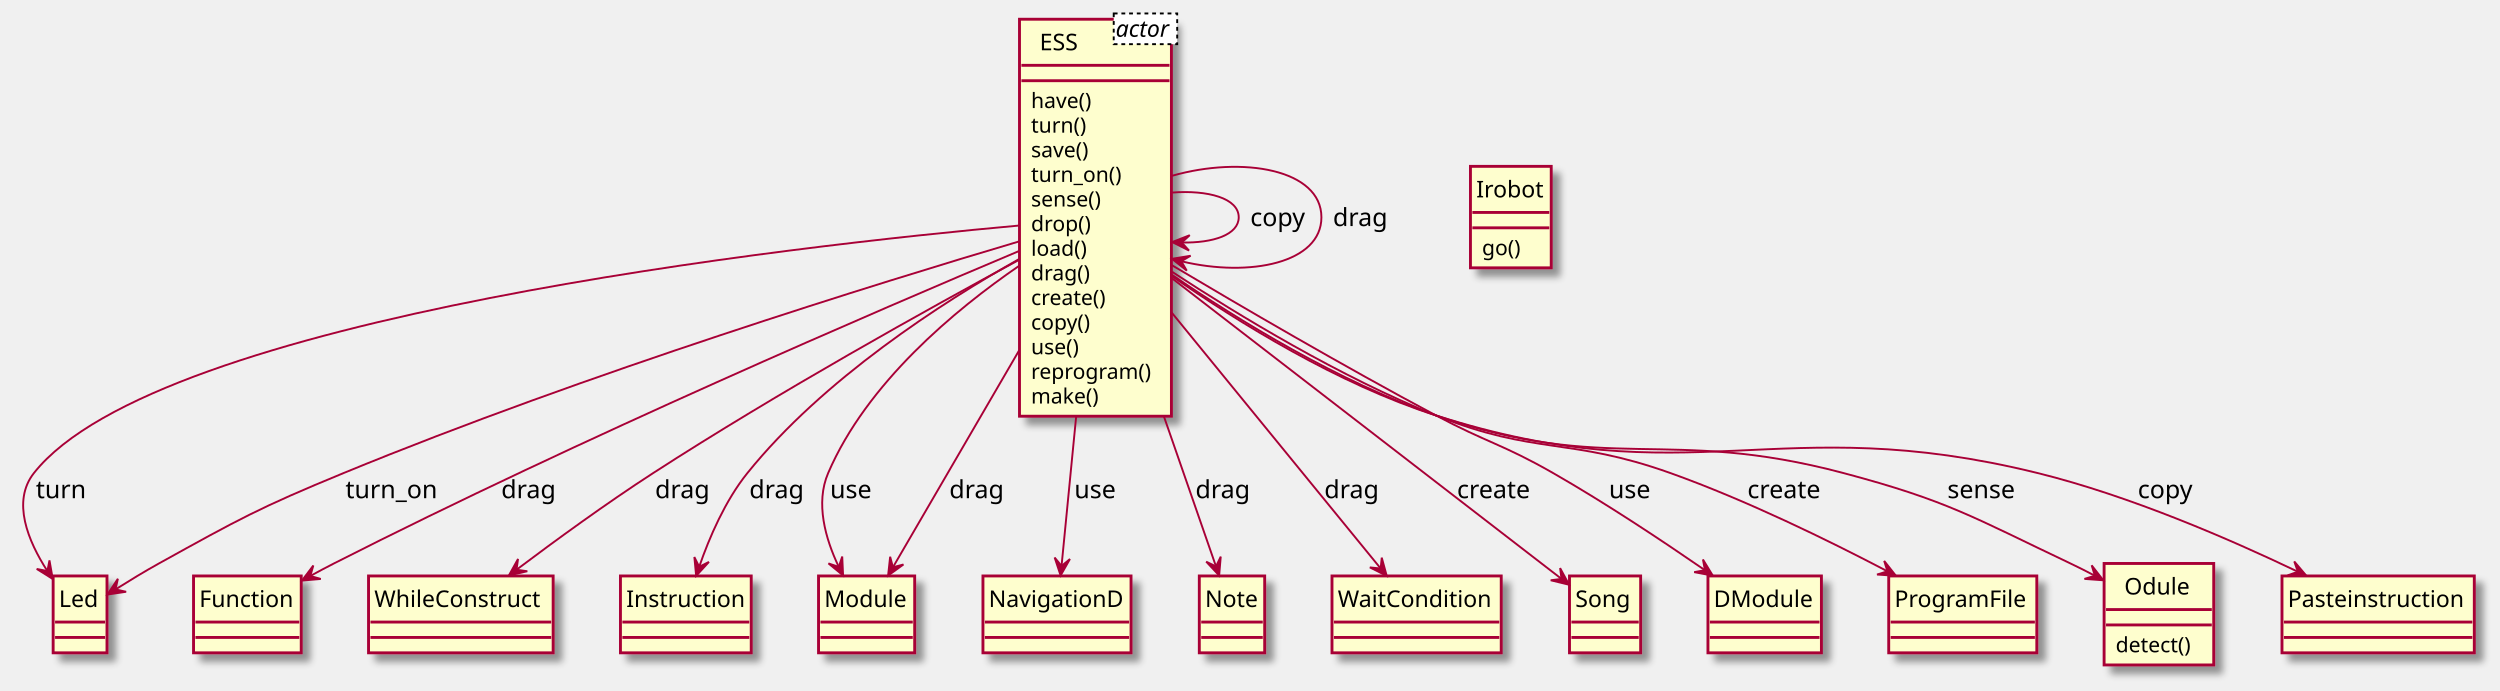
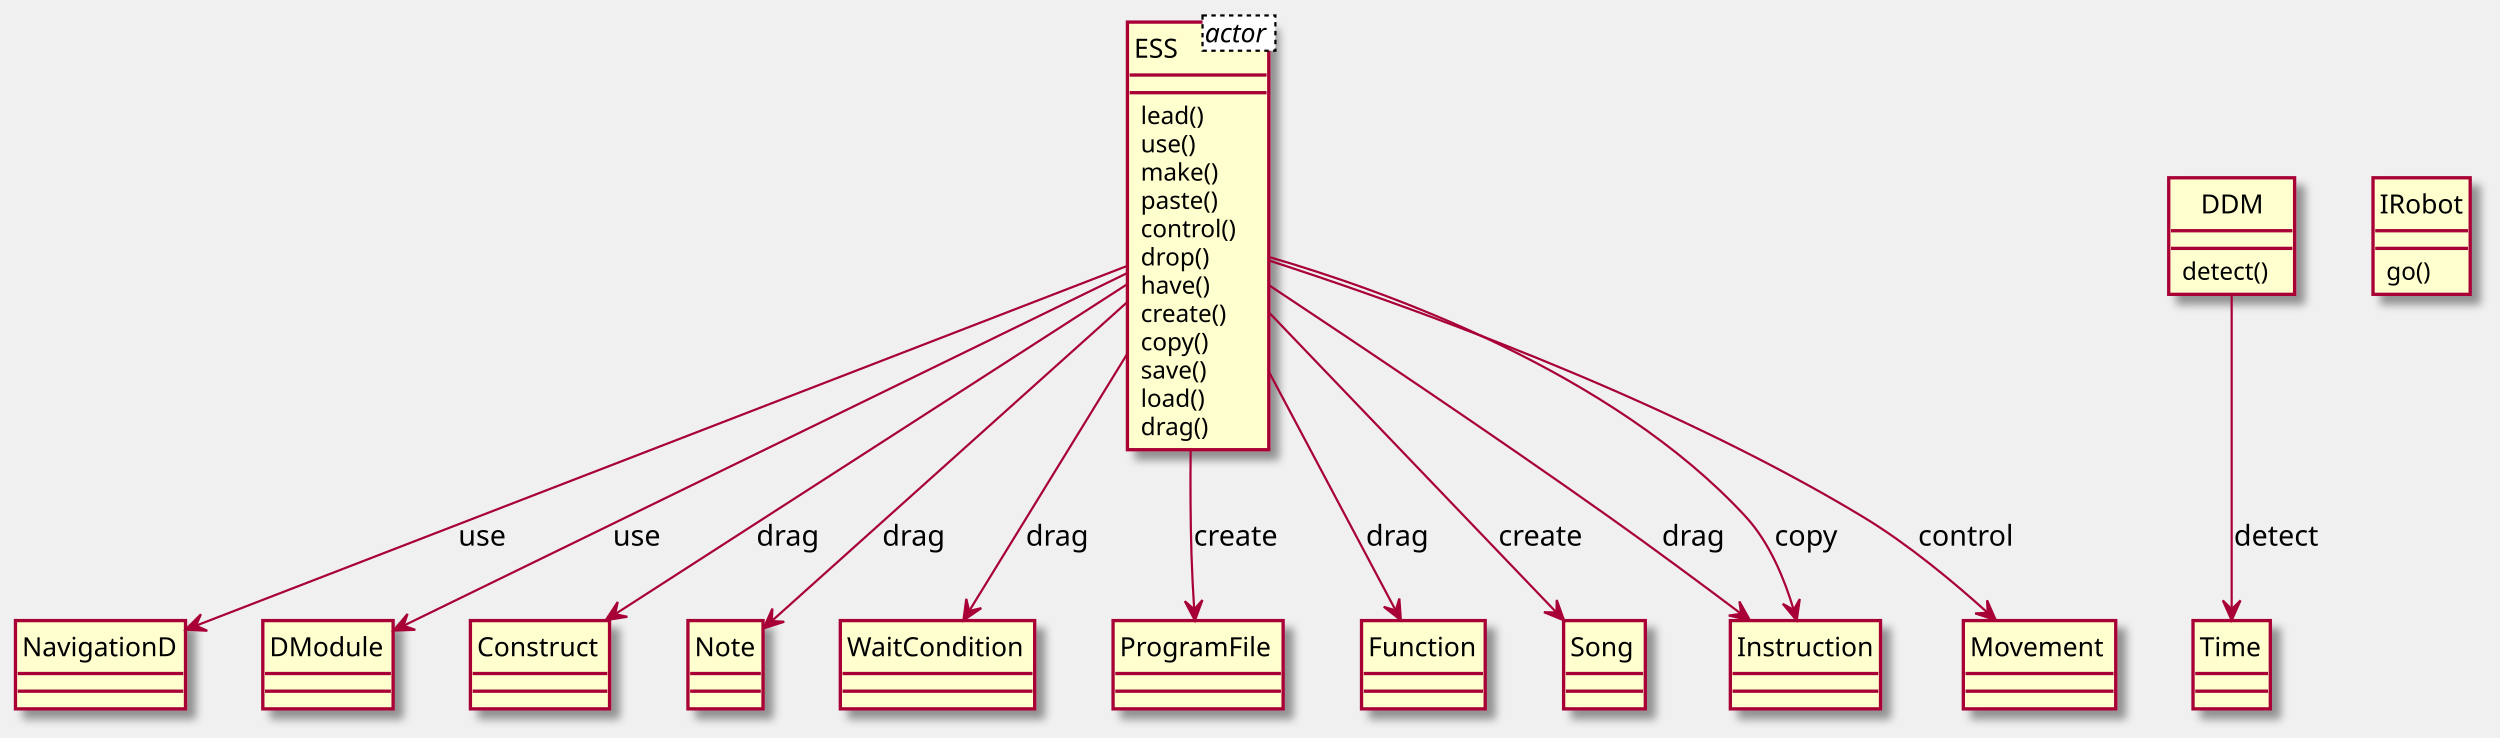
- <svg xmlns="http://www.w3.org/2000/svg" contentScriptType="application/ecmascript" contentStyleType="text/css" height="359px" preserveAspectRatio="none" style="width:1300px;height:359px;background:#FFFFFF;" version="1.1" viewBox="0 0 1300 359" width="1300px" zoomAndPan="magnify">
+ <svg xmlns="http://www.w3.org/2000/svg" contentScriptType="application/ecmascript" contentStyleType="text/css" height="334px" preserveAspectRatio="none" style="width:1132px;height:334px;background:#FFFFFF;" version="1.1" viewBox="0 0 1132 334" width="1132px" zoomAndPan="magnify">
  <defs>
-     <filter height="300%" id="fv21jh1strut6" width="300%" x="-1" y="-1">
+     <filter height="300%" id="fcxx1cqp5tyoc" width="300%" x="-1" y="-1">
      <feGaussianBlur result="blurOut" stdDeviation="2.0" />
      <feColorMatrix in="blurOut" result="blurOut2" type="matrix" values="0 0 0 0 0 0 0 0 0 0 0 0 0 0 0 0 0 0 .4 0" />
      <feOffset dx="4.0" dy="4.0" in="blurOut2" result="blurOut3" />
      <feBlend in="SourceGraphic" in2="blurOut3" mode="normal" />
    </filter>
  </defs>
  <g>
-     <rect codeLine="4" fill="#FEFECE" filter="url(#fv21jh1strut6)" height="206.43" id="ESS" style="stroke:#A80036;stroke-width:1.5;" width="79" x="530.136" y="10" />
-     <text fill="#000000" font-family="sans-serif" font-size="12" lengthAdjust="spacing" textLength="23" x="540.636" y="26.139">ESS</text>
-     <rect fill="#FFFFFF" height="15.969" style="stroke:#000000;stroke-width:1.0;stroke-dasharray:2.0,2.0;" width="33" x="579.136" y="7" />
-     <text fill="#000000" font-family="sans-serif" font-size="12" font-style="italic" lengthAdjust="spacing" textLength="31" x="580.136" y="19.139">actor</text>
-     <line style="stroke:#A80036;stroke-width:1.5;" x1="531.136" x2="608.136" y1="33.969" y2="33.969" />
-     <line style="stroke:#A80036;stroke-width:1.5;" x1="531.136" x2="608.136" y1="41.969" y2="41.969" />
-     <text fill="#000000" font-family="sans-serif" font-size="11" lengthAdjust="spacing" textLength="37" x="536.136" y="56.179">have()</text>
-     <text fill="#000000" font-family="sans-serif" font-size="11" lengthAdjust="spacing" textLength="30" x="536.136" y="68.984">turn()</text>
-     <text fill="#000000" font-family="sans-serif" font-size="11" lengthAdjust="spacing" textLength="36" x="536.136" y="81.789">save()</text>
-     <text fill="#000000" font-family="sans-serif" font-size="11" lengthAdjust="spacing" textLength="50" x="536.136" y="94.593">turn_on()</text>
-     <text fill="#000000" font-family="sans-serif" font-size="11" lengthAdjust="spacing" textLength="43" x="536.136" y="107.398">sense()</text>
-     <text fill="#000000" font-family="sans-serif" font-size="11" lengthAdjust="spacing" textLength="33" x="536.136" y="120.203">drop()</text>
-     <text fill="#000000" font-family="sans-serif" font-size="11" lengthAdjust="spacing" textLength="32" x="536.136" y="133.007">load()</text>
-     <text fill="#000000" font-family="sans-serif" font-size="11" lengthAdjust="spacing" textLength="33" x="536.136" y="145.812">drag()</text>
-     <text fill="#000000" font-family="sans-serif" font-size="11" lengthAdjust="spacing" textLength="45" x="536.136" y="158.617">create()</text>
-     <text fill="#000000" font-family="sans-serif" font-size="11" lengthAdjust="spacing" textLength="35" x="536.136" y="171.421">copy()</text>
-     <text fill="#000000" font-family="sans-serif" font-size="11" lengthAdjust="spacing" textLength="29" x="536.136" y="184.226">use()</text>
-     <text fill="#000000" font-family="sans-serif" font-size="11" lengthAdjust="spacing" textLength="67" x="536.136" y="197.031">reprogram()</text>
-     <text fill="#000000" font-family="sans-serif" font-size="11" lengthAdjust="spacing" textLength="40" x="536.136" y="209.835">make()</text>
-     <rect codeLine="19" fill="#FEFECE" filter="url(#fv21jh1strut6)" height="39.969" id="Led" style="stroke:#A80036;stroke-width:1.5;" width="28" x="27.636" y="299.5" />
-     <text fill="#000000" font-family="sans-serif" font-size="12" lengthAdjust="spacing" textLength="22" x="30.636" y="315.639">Led</text>
-     <line style="stroke:#A80036;stroke-width:1.5;" x1="28.636" x2="54.636" y1="323.469" y2="323.469" />
-     <line style="stroke:#A80036;stroke-width:1.5;" x1="28.636" x2="54.636" y1="331.469" y2="331.469" />
-     <rect codeLine="21" fill="#FEFECE" filter="url(#fv21jh1strut6)" height="39.969" id="Function" style="stroke:#A80036;stroke-width:1.5;" width="56" x="100.636" y="299.5" />
-     <text fill="#000000" font-family="sans-serif" font-size="12" lengthAdjust="spacing" textLength="50" x="103.636" y="315.639">Function</text>
-     <line style="stroke:#A80036;stroke-width:1.5;" x1="101.636" x2="155.636" y1="323.469" y2="323.469" />
-     <line style="stroke:#A80036;stroke-width:1.5;" x1="101.636" x2="155.636" y1="331.469" y2="331.469" />
-     <rect codeLine="23" fill="#FEFECE" filter="url(#fv21jh1strut6)" height="39.969" id="WhileConstruct" style="stroke:#A80036;stroke-width:1.5;" width="96" x="191.636" y="299.5" />
-     <text fill="#000000" font-family="sans-serif" font-size="12" lengthAdjust="spacing" textLength="90" x="194.636" y="315.639">WhileConstruct</text>
-     <line style="stroke:#A80036;stroke-width:1.5;" x1="192.636" x2="286.636" y1="323.469" y2="323.469" />
-     <line style="stroke:#A80036;stroke-width:1.5;" x1="192.636" x2="286.636" y1="331.469" y2="331.469" />
-     <rect codeLine="25" fill="#FEFECE" filter="url(#fv21jh1strut6)" height="39.969" id="Instruction" style="stroke:#A80036;stroke-width:1.5;" width="68" x="322.636" y="299.5" />
-     <text fill="#000000" font-family="sans-serif" font-size="12" lengthAdjust="spacing" textLength="62" x="325.636" y="315.639">Instruction</text>
-     <line style="stroke:#A80036;stroke-width:1.5;" x1="323.636" x2="389.636" y1="323.469" y2="323.469" />
-     <line style="stroke:#A80036;stroke-width:1.5;" x1="323.636" x2="389.636" y1="331.469" y2="331.469" />
-     <rect codeLine="27" fill="#FEFECE" filter="url(#fv21jh1strut6)" height="52.773" id="Irobot" style="stroke:#A80036;stroke-width:1.5;" width="42" x="764.636" y="86.5" />
-     <text fill="#000000" font-family="sans-serif" font-size="12" lengthAdjust="spacing" textLength="36" x="767.636" y="102.639">Irobot</text>
-     <line style="stroke:#A80036;stroke-width:1.5;" x1="765.636" x2="805.636" y1="110.469" y2="110.469" />
-     <line style="stroke:#A80036;stroke-width:1.5;" x1="765.636" x2="805.636" y1="118.469" y2="118.469" />
-     <text fill="#000000" font-family="sans-serif" font-size="11" lengthAdjust="spacing" textLength="22" x="770.636" y="132.679">go()</text>
-     <rect codeLine="30" fill="#FEFECE" filter="url(#fv21jh1strut6)" height="39.969" id="Module" style="stroke:#A80036;stroke-width:1.5;" width="50" x="425.636" y="299.5" />
-     <text fill="#000000" font-family="sans-serif" font-size="12" lengthAdjust="spacing" textLength="44" x="428.636" y="315.639">Module</text>
-     <line style="stroke:#A80036;stroke-width:1.5;" x1="426.636" x2="474.636" y1="323.469" y2="323.469" />
-     <line style="stroke:#A80036;stroke-width:1.5;" x1="426.636" x2="474.636" y1="331.469" y2="331.469" />
-     <rect codeLine="32" fill="#FEFECE" filter="url(#fv21jh1strut6)" height="39.969" id="NavigationD" style="stroke:#A80036;stroke-width:1.5;" width="77" x="511.136" y="299.5" />
-     <text fill="#000000" font-family="sans-serif" font-size="12" lengthAdjust="spacing" textLength="71" x="514.136" y="315.639">NavigationD</text>
-     <line style="stroke:#A80036;stroke-width:1.5;" x1="512.136" x2="587.136" y1="323.469" y2="323.469" />
-     <line style="stroke:#A80036;stroke-width:1.5;" x1="512.136" x2="587.136" y1="331.469" y2="331.469" />
-     <rect codeLine="34" fill="#FEFECE" filter="url(#fv21jh1strut6)" height="39.969" id="Note" style="stroke:#A80036;stroke-width:1.5;" width="34" x="623.636" y="299.5" />
-     <text fill="#000000" font-family="sans-serif" font-size="12" lengthAdjust="spacing" textLength="28" x="626.636" y="315.639">Note</text>
-     <line style="stroke:#A80036;stroke-width:1.5;" x1="624.636" x2="656.636" y1="323.469" y2="323.469" />
-     <line style="stroke:#A80036;stroke-width:1.5;" x1="624.636" x2="656.636" y1="331.469" y2="331.469" />
-     <rect codeLine="36" fill="#FEFECE" filter="url(#fv21jh1strut6)" height="39.969" id="WaitCondition" style="stroke:#A80036;stroke-width:1.5;" width="88" x="692.636" y="299.5" />
-     <text fill="#000000" font-family="sans-serif" font-size="12" lengthAdjust="spacing" textLength="82" x="695.636" y="315.639">WaitCondition</text>
-     <line style="stroke:#A80036;stroke-width:1.5;" x1="693.636" x2="779.636" y1="323.469" y2="323.469" />
-     <line style="stroke:#A80036;stroke-width:1.5;" x1="693.636" x2="779.636" y1="331.469" y2="331.469" />
-     <rect codeLine="38" fill="#FEFECE" filter="url(#fv21jh1strut6)" height="39.969" id="Song" style="stroke:#A80036;stroke-width:1.5;" width="37" x="816.136" y="299.5" />
-     <text fill="#000000" font-family="sans-serif" font-size="12" lengthAdjust="spacing" textLength="31" x="819.136" y="315.639">Song</text>
-     <line style="stroke:#A80036;stroke-width:1.5;" x1="817.136" x2="852.136" y1="323.469" y2="323.469" />
-     <line style="stroke:#A80036;stroke-width:1.5;" x1="817.136" x2="852.136" y1="331.469" y2="331.469" />
-     <rect codeLine="40" fill="#FEFECE" filter="url(#fv21jh1strut6)" height="39.969" id="DModule" style="stroke:#A80036;stroke-width:1.5;" width="59" x="888.136" y="299.5" />
-     <text fill="#000000" font-family="sans-serif" font-size="12" lengthAdjust="spacing" textLength="53" x="891.136" y="315.639">DModule</text>
-     <line style="stroke:#A80036;stroke-width:1.5;" x1="889.136" x2="946.136" y1="323.469" y2="323.469" />
-     <line style="stroke:#A80036;stroke-width:1.5;" x1="889.136" x2="946.136" y1="331.469" y2="331.469" />
-     <rect codeLine="42" fill="#FEFECE" filter="url(#fv21jh1strut6)" height="39.969" id="ProgramFile" style="stroke:#A80036;stroke-width:1.5;" width="77" x="982.136" y="299.5" />
-     <text fill="#000000" font-family="sans-serif" font-size="12" lengthAdjust="spacing" textLength="71" x="985.136" y="315.639">ProgramFile</text>
-     <line style="stroke:#A80036;stroke-width:1.5;" x1="983.136" x2="1058.136" y1="323.469" y2="323.469" />
-     <line style="stroke:#A80036;stroke-width:1.5;" x1="983.136" x2="1058.136" y1="331.469" y2="331.469" />
-     <rect codeLine="44" fill="#FEFECE" filter="url(#fv21jh1strut6)" height="52.773" id="Odule" style="stroke:#A80036;stroke-width:1.5;" width="57" x="1094.134" y="293" />
-     <text fill="#000000" font-family="sans-serif" font-size="12" lengthAdjust="spacing" textLength="36" x="1104.634" y="309.139">Odule</text>
-     <line style="stroke:#A80036;stroke-width:1.5;" x1="1095.134" x2="1150.134" y1="316.969" y2="316.969" />
-     <line style="stroke:#A80036;stroke-width:1.5;" x1="1095.134" x2="1150.134" y1="324.969" y2="324.969" />
-     <text fill="#000000" font-family="sans-serif" font-size="11" lengthAdjust="spacing" textLength="45" x="1100.134" y="339.179">detect()</text>
-     <rect codeLine="47" fill="#FEFECE" filter="url(#fv21jh1strut6)" height="39.969" id="Pasteinstruction" style="stroke:#A80036;stroke-width:1.5;" width="100" x="1186.634" y="299.5" />
-     <text fill="#000000" font-family="sans-serif" font-size="12" lengthAdjust="spacing" textLength="94" x="1189.634" y="315.639">Pasteinstruction</text>
-     <line style="stroke:#A80036;stroke-width:1.5;" x1="1187.634" x2="1285.634" y1="323.469" y2="323.469" />
-     <line style="stroke:#A80036;stroke-width:1.5;" x1="1187.634" x2="1285.634" y1="331.469" y2="331.469" />
-     <path codeLine="49" d="M605.136,216.25 C615.3,245.523 625.463,274.795 632.294,294.471 " fill="none" id="ESS-to-Note" style="stroke:#A80036;stroke-width:1.0;" />
-     <polygon fill="#A80036" points="633.957,299.261,634.783,289.447,632.317,294.538,627.226,292.071,633.957,299.261" style="stroke:#A80036;stroke-width:1.0;" />
-     <text fill="#000000" font-family="sans-serif" font-size="13" lengthAdjust="spacing" textLength="29" x="621.636" y="259.067">drag</text>
-     <path codeLine="50" d="M609.479,143.655 C643.901,167.576 695.959,199.813 746.636,216 C879.759,258.521 923.965,212.489 1059.634,246 C1107.614,257.85 1159.624,280.423 1194.764,297.248 " fill="none" id="ESS-to-Pasteinstruction" style="stroke:#A80036;stroke-width:1.0;" />
-     <polygon fill="#A80036" points="1199.394,299.477,1193.023,291.966,1194.89,297.306,1189.55,299.173,1199.394,299.477" style="stroke:#A80036;stroke-width:1.0;" />
-     <text fill="#000000" font-family="sans-serif" font-size="13" lengthAdjust="spacing" textLength="31" x="1111.634" y="259.067">copy</text>
-     <path codeLine="51" d="M609.493,100.135 C627.982,98.731 644.136,103.02 644.136,113 C644.136,122.045 630.869,126.415 614.62,126.11 " fill="none" id="ESS-to-ESS" style="stroke:#A80036;stroke-width:1.0;" />
-     <polygon fill="#A80036" points="609.493,125.865,618.292,130.29,614.487,126.104,618.673,122.299,609.493,125.865" style="stroke:#A80036;stroke-width:1.0;" />
-     <text fill="#000000" font-family="sans-serif" font-size="13" lengthAdjust="spacing" textLength="31" x="650.136" y="117.567">copy</text>
-     <path codeLine="62" d="M609.412,91.422 C646.196,80.924 687.136,88.117 687.136,113 C687.136,136.716 649.945,144.362 614.608,135.938 " fill="none" id="ESS-to-ESS-1" style="stroke:#A80036;stroke-width:1.0;" />
-     <polygon fill="#A80036" points="609.412,134.578,617.104,140.728,614.249,135.845,619.132,132.989,609.412,134.578" style="stroke:#A80036;stroke-width:1.0;" />
-     <text fill="#000000" font-family="sans-serif" font-size="13" lengthAdjust="spacing" textLength="29" x="693.136" y="117.567">drag</text>
-     <path codeLine="52" d="M529.996,138.189 C496.453,161.202 450.727,199.214 430.636,246 C423.925,261.63 429.223,280.127 436.046,294.525 " fill="none" id="ESS-to-Module" style="stroke:#A80036;stroke-width:1.0;" />
-     <polygon fill="#A80036" points="438.403,299.241,437.956,289.402,436.167,294.769,430.8,292.98,438.403,299.241" style="stroke:#A80036;stroke-width:1.0;" />
-     <text fill="#000000" font-family="sans-serif" font-size="13" lengthAdjust="spacing" textLength="23" x="431.636" y="259.067">use</text>
-     <path codeLine="54" d="M530.011,182.096 C507.386,220.977 480.428,267.303 464.467,294.733 " fill="none" id="ESS-to-Module-1" style="stroke:#A80036;stroke-width:1.0;" />
-     <polygon fill="#A80036" points="461.81,299.298,469.794,293.532,464.325,294.977,462.879,289.508,461.81,299.298" style="stroke:#A80036;stroke-width:1.0;" />
-     <text fill="#000000" font-family="sans-serif" font-size="13" lengthAdjust="spacing" textLength="29" x="493.636" y="259.067">drag</text>
-     <path codeLine="53" d="M529.81,135.178 C483.338,160.271 404.58,203.991 339.636,246 C315.197,261.809 288.561,281.235 268.929,295.999 " fill="none" id="ESS-to-WhileConstruct" style="stroke:#A80036;stroke-width:1.0;" />
-     <polygon fill="#A80036" points="264.598,299.265,274.192,297.04,268.59,296.255,269.376,290.652,264.598,299.265" style="stroke:#A80036;stroke-width:1.0;" />
-     <text fill="#000000" font-family="sans-serif" font-size="13" lengthAdjust="spacing" textLength="29" x="340.636" y="259.067">drag</text>
-     <path codeLine="55" d="M530.023,117.274 C414.48,127.724 81.954,164.488 17.636,246 C6,260.747 14.595,281.377 24.591,296.861 " fill="none" id="ESS-to-Led" style="stroke:#A80036;stroke-width:1.0;" />
-     <polygon fill="#A80036" points="27.432,301.083,25.726,291.383,24.641,296.935,19.089,295.849,27.432,301.083" style="stroke:#A80036;stroke-width:1.0;" />
-     <text fill="#000000" font-family="sans-serif" font-size="13" lengthAdjust="spacing" textLength="26" x="18.636" y="259.067">turn</text>
-     <path codeLine="65" d="M529.89,125.55 C458.518,146.701 304.354,194.26 178.636,246 C134.706,264.08 124.193,269.981 82.636,293 C75.248,297.092 67.325,301.913 60.432,306.255 " fill="none" id="ESS-to-Led-1" style="stroke:#A80036;stroke-width:1.0;" />
-     <polygon fill="#A80036" points="55.844,309.17,65.586,307.72,60.065,306.488,61.296,300.967,55.844,309.17" style="stroke:#A80036;stroke-width:1.0;" />
-     <text fill="#000000" font-family="sans-serif" font-size="13" lengthAdjust="spacing" textLength="49" x="179.636" y="259.067">turn_on</text>
-     <path codeLine="56" d="M609.286,137.848 C644.884,159.019 698.756,190.466 746.636,216 C773.295,230.217 781.416,230.991 807.636,246 C834.992,261.659 864.773,281.469 886.44,296.423 " fill="none" id="ESS-to-DModule" style="stroke:#A80036;stroke-width:1.0;" />
-     <polygon fill="#A80036" points="890.662,299.346,885.54,290.934,886.551,296.5,880.986,297.51,890.662,299.346" style="stroke:#A80036;stroke-width:1.0;" />
-     <text fill="#000000" font-family="sans-serif" font-size="13" lengthAdjust="spacing" textLength="23" x="836.636" y="259.067">use</text>
-     <path codeLine="57" d="M609.459,141.328 C644.29,164.138 696.941,196.039 746.636,216 C798.45,236.813 816.053,227.216 868.636,246 C908.1,260.097 951.022,281.136 981.158,296.924 " fill="none" id="ESS-to-ProgramFile" style="stroke:#A80036;stroke-width:1.0;" />
-     <polygon fill="#A80036" points="985.883,299.411,979.781,291.679,981.458,297.082,976.055,298.759,985.883,299.411" style="stroke:#A80036;stroke-width:1.0;" />
-     <text fill="#000000" font-family="sans-serif" font-size="13" lengthAdjust="spacing" textLength="41" x="908.636" y="259.067">create</text>
-     <path codeLine="58" d="M529.962,134.686 C489.764,157.355 428.042,197.088 388.636,246 C377.082,260.342 368.861,279.51 363.647,294.534 " fill="none" id="ESS-to-Instruction" style="stroke:#A80036;stroke-width:1.0;" />
-     <polygon fill="#A80036" points="361.994,299.457,368.651,292.199,363.586,294.717,361.067,289.652,361.994,299.457" style="stroke:#A80036;stroke-width:1.0;" />
-     <text fill="#000000" font-family="sans-serif" font-size="13" lengthAdjust="spacing" textLength="29" x="389.636" y="259.067">drag</text>
-     <path codeLine="59" d="M609.213,162.464 C643.46,204.4 691.487,263.212 717.712,295.326 " fill="none" id="ESS-to-WaitCondition" style="stroke:#A80036;stroke-width:1.0;" />
-     <polygon fill="#A80036" points="721.109,299.486,718.514,289.985,717.946,295.613,712.318,295.045,721.109,299.486" style="stroke:#A80036;stroke-width:1.0;" />
-     <text fill="#000000" font-family="sans-serif" font-size="13" lengthAdjust="spacing" textLength="29" x="688.636" y="259.067">drag</text>
-     <path codeLine="60" d="M609.328,142.835 C643.866,166.421 696.169,198.619 746.636,216 C836.611,246.988 866.669,221.553 958.636,246 C1013.194,260.502 1025.624,268.822 1076.634,293 C1080.754,294.953 1085.024,297.114 1089.214,299.329 " fill="none" id="ESS-to-Odule" style="stroke:#A80036;stroke-width:1.0;" />
-     <polygon fill="#A80036" points="1093.724,301.744,1087.673,293.973,1089.314,299.387,1083.901,301.028,1093.724,301.744" style="stroke:#A80036;stroke-width:1.0;" />
-     <text fill="#000000" font-family="sans-serif" font-size="13" lengthAdjust="spacing" textLength="38" x="1012.636" y="259.067">sense</text>
-     <path codeLine="61" d="M559.636,216.25 C556.786,245.399 553.935,274.547 552.011,294.221 " fill="none" id="ESS-to-NavigationD" style="stroke:#A80036;stroke-width:1.0;" />
-     <polygon fill="#A80036" points="551.518,299.261,556.375,290.693,552.004,294.285,548.413,289.914,551.518,299.261" style="stroke:#A80036;stroke-width:1.0;" />
-     <text fill="#000000" font-family="sans-serif" font-size="13" lengthAdjust="spacing" textLength="23" x="558.636" y="259.067">use</text>
-     <path codeLine="63" d="M530.013,130.492 C458.08,160.745 301.608,227.988 173.636,293 C169.638,295.031 165.488,297.24 161.397,299.48 " fill="none" id="ESS-to-Function" style="stroke:#A80036;stroke-width:1.0;" />
-     <polygon fill="#A80036" points="156.99,301.916,166.801,301.061,161.365,299.497,162.93,294.06,156.99,301.916" style="stroke:#A80036;stroke-width:1.0;" />
-     <text fill="#000000" font-family="sans-serif" font-size="13" lengthAdjust="spacing" textLength="29" x="260.636" y="259.067">drag</text>
-     <path codeLine="64" d="M609.31,144.616 C665.539,188.008 766.591,265.99 811.749,300.838 " fill="none" id="ESS-to-Song" style="stroke:#A80036;stroke-width:1.0;" />
-     <polygon fill="#A80036" points="815.941,304.073,811.259,295.408,811.982,301.019,806.372,301.742,815.941,304.073" style="stroke:#A80036;stroke-width:1.0;" />
-     <text fill="#000000" font-family="sans-serif" font-size="13" lengthAdjust="spacing" textLength="41" x="757.636" y="259.067">create</text>
+     <rect codeLine="4" fill="#FEFECE" filter="url(#fcxx1cqp5tyoc)" height="193.625" id="ESS" style="stroke:#A80036;stroke-width:1.5;" width="64" x="510.5" y="10" />
+     <text fill="#000000" font-family="sans-serif" font-size="12" lengthAdjust="spacing" textLength="23" x="513.5" y="26.139">ESS</text>
+     <rect fill="#FFFFFF" height="15.969" style="stroke:#000000;stroke-width:1.0;stroke-dasharray:2.0,2.0;" width="33" x="544.5" y="7" />
+     <text fill="#000000" font-family="sans-serif" font-size="12" font-style="italic" lengthAdjust="spacing" textLength="31" x="545.5" y="19.139">actor</text>
+     <line style="stroke:#A80036;stroke-width:1.5;" x1="511.5" x2="573.5" y1="33.969" y2="33.969" />
+     <line style="stroke:#A80036;stroke-width:1.5;" x1="511.5" x2="573.5" y1="41.969" y2="41.969" />
+     <text fill="#000000" font-family="sans-serif" font-size="11" lengthAdjust="spacing" textLength="33" x="516.5" y="56.179">lead()</text>
+     <text fill="#000000" font-family="sans-serif" font-size="11" lengthAdjust="spacing" textLength="29" x="516.5" y="68.984">use()</text>
+     <text fill="#000000" font-family="sans-serif" font-size="11" lengthAdjust="spacing" textLength="40" x="516.5" y="81.789">make()</text>
+     <text fill="#000000" font-family="sans-serif" font-size="11" lengthAdjust="spacing" textLength="40" x="516.5" y="94.593">paste()</text>
+     <text fill="#000000" font-family="sans-serif" font-size="11" lengthAdjust="spacing" textLength="46" x="516.5" y="107.398">control()</text>
+     <text fill="#000000" font-family="sans-serif" font-size="11" lengthAdjust="spacing" textLength="33" x="516.5" y="120.203">drop()</text>
+     <text fill="#000000" font-family="sans-serif" font-size="11" lengthAdjust="spacing" textLength="37" x="516.5" y="133.007">have()</text>
+     <text fill="#000000" font-family="sans-serif" font-size="11" lengthAdjust="spacing" textLength="45" x="516.5" y="145.812">create()</text>
+     <text fill="#000000" font-family="sans-serif" font-size="11" lengthAdjust="spacing" textLength="35" x="516.5" y="158.617">copy()</text>
+     <text fill="#000000" font-family="sans-serif" font-size="11" lengthAdjust="spacing" textLength="36" x="516.5" y="171.421">save()</text>
+     <text fill="#000000" font-family="sans-serif" font-size="11" lengthAdjust="spacing" textLength="32" x="516.5" y="184.226">load()</text>
+     <text fill="#000000" font-family="sans-serif" font-size="11" lengthAdjust="spacing" textLength="33" x="516.5" y="197.031">drag()</text>
+     <rect codeLine="18" fill="#FEFECE" filter="url(#fcxx1cqp5tyoc)" height="39.969" id="NavigationD" style="stroke:#A80036;stroke-width:1.5;" width="77" x="7" y="281" />
+     <text fill="#000000" font-family="sans-serif" font-size="12" lengthAdjust="spacing" textLength="71" x="10" y="297.139">NavigationD</text>
+     <line style="stroke:#A80036;stroke-width:1.5;" x1="8" x2="83" y1="304.969" y2="304.969" />
+     <line style="stroke:#A80036;stroke-width:1.5;" x1="8" x2="83" y1="312.969" y2="312.969" />
+     <rect codeLine="20" fill="#FEFECE" filter="url(#fcxx1cqp5tyoc)" height="52.773" id="DDM" style="stroke:#A80036;stroke-width:1.5;" width="57" x="982" y="80.5" />
+     <text fill="#000000" font-family="sans-serif" font-size="12" lengthAdjust="spacing" textLength="28" x="996.5" y="96.639">DDM</text>
+     <line style="stroke:#A80036;stroke-width:1.5;" x1="983" x2="1038" y1="104.469" y2="104.469" />
+     <line style="stroke:#A80036;stroke-width:1.5;" x1="983" x2="1038" y1="112.469" y2="112.469" />
+     <text fill="#000000" font-family="sans-serif" font-size="11" lengthAdjust="spacing" textLength="45" x="988" y="126.679">detect()</text>
+     <rect codeLine="23" fill="#FEFECE" filter="url(#fcxx1cqp5tyoc)" height="39.969" id="Time" style="stroke:#A80036;stroke-width:1.5;" width="35" x="993" y="281" />
+     <text fill="#000000" font-family="sans-serif" font-size="12" lengthAdjust="spacing" textLength="29" x="996" y="297.139">Time</text>
+     <line style="stroke:#A80036;stroke-width:1.5;" x1="994" x2="1027" y1="304.969" y2="304.969" />
+     <line style="stroke:#A80036;stroke-width:1.5;" x1="994" x2="1027" y1="312.969" y2="312.969" />
+     <rect codeLine="25" fill="#FEFECE" filter="url(#fcxx1cqp5tyoc)" height="39.969" id="DModule" style="stroke:#A80036;stroke-width:1.5;" width="59" x="119" y="281" />
+     <text fill="#000000" font-family="sans-serif" font-size="12" lengthAdjust="spacing" textLength="53" x="122" y="297.139">DModule</text>
+     <line style="stroke:#A80036;stroke-width:1.5;" x1="120" x2="177" y1="304.969" y2="304.969" />
+     <line style="stroke:#A80036;stroke-width:1.5;" x1="120" x2="177" y1="312.969" y2="312.969" />
+     <rect codeLine="27" fill="#FEFECE" filter="url(#fcxx1cqp5tyoc)" height="39.969" id="Construct" style="stroke:#A80036;stroke-width:1.5;" width="63" x="213" y="281" />
+     <text fill="#000000" font-family="sans-serif" font-size="12" lengthAdjust="spacing" textLength="57" x="216" y="297.139">Construct</text>
+     <line style="stroke:#A80036;stroke-width:1.5;" x1="214" x2="275" y1="304.969" y2="304.969" />
+     <line style="stroke:#A80036;stroke-width:1.5;" x1="214" x2="275" y1="312.969" y2="312.969" />
+     <rect codeLine="29" fill="#FEFECE" filter="url(#fcxx1cqp5tyoc)" height="39.969" id="Note" style="stroke:#A80036;stroke-width:1.5;" width="34" x="311.5" y="281" />
+     <text fill="#000000" font-family="sans-serif" font-size="12" lengthAdjust="spacing" textLength="28" x="314.5" y="297.139">Note</text>
+     <line style="stroke:#A80036;stroke-width:1.5;" x1="312.5" x2="344.5" y1="304.969" y2="304.969" />
+     <line style="stroke:#A80036;stroke-width:1.5;" x1="312.5" x2="344.5" y1="312.969" y2="312.969" />
+     <rect codeLine="31" fill="#FEFECE" filter="url(#fcxx1cqp5tyoc)" height="52.773" id="IRobot" style="stroke:#A80036;stroke-width:1.5;" width="44" x="1074.5" y="80.5" />
+     <text fill="#000000" font-family="sans-serif" font-size="12" lengthAdjust="spacing" textLength="38" x="1077.5" y="96.639">IRobot</text>
+     <line style="stroke:#A80036;stroke-width:1.5;" x1="1075.5" x2="1117.5" y1="104.469" y2="104.469" />
+     <line style="stroke:#A80036;stroke-width:1.5;" x1="1075.5" x2="1117.5" y1="112.469" y2="112.469" />
+     <text fill="#000000" font-family="sans-serif" font-size="11" lengthAdjust="spacing" textLength="22" x="1080.5" y="126.679">go()</text>
+     <rect codeLine="34" fill="#FEFECE" filter="url(#fcxx1cqp5tyoc)" height="39.969" id="WaitCondition" style="stroke:#A80036;stroke-width:1.5;" width="88" x="380.5" y="281" />
+     <text fill="#000000" font-family="sans-serif" font-size="12" lengthAdjust="spacing" textLength="82" x="383.5" y="297.139">WaitCondition</text>
+     <line style="stroke:#A80036;stroke-width:1.5;" x1="381.5" x2="467.5" y1="304.969" y2="304.969" />
+     <line style="stroke:#A80036;stroke-width:1.5;" x1="381.5" x2="467.5" y1="312.969" y2="312.969" />
+     <rect codeLine="36" fill="#FEFECE" filter="url(#fcxx1cqp5tyoc)" height="39.969" id="ProgramFile" style="stroke:#A80036;stroke-width:1.5;" width="77" x="504" y="281" />
+     <text fill="#000000" font-family="sans-serif" font-size="12" lengthAdjust="spacing" textLength="71" x="507" y="297.139">ProgramFile</text>
+     <line style="stroke:#A80036;stroke-width:1.5;" x1="505" x2="580" y1="304.969" y2="304.969" />
+     <line style="stroke:#A80036;stroke-width:1.5;" x1="505" x2="580" y1="312.969" y2="312.969" />
+     <rect codeLine="38" fill="#FEFECE" filter="url(#fcxx1cqp5tyoc)" height="39.969" id="Function" style="stroke:#A80036;stroke-width:1.5;" width="56" x="616.5" y="281" />
+     <text fill="#000000" font-family="sans-serif" font-size="12" lengthAdjust="spacing" textLength="50" x="619.5" y="297.139">Function</text>
+     <line style="stroke:#A80036;stroke-width:1.5;" x1="617.5" x2="671.5" y1="304.969" y2="304.969" />
+     <line style="stroke:#A80036;stroke-width:1.5;" x1="617.5" x2="671.5" y1="312.969" y2="312.969" />
+     <rect codeLine="40" fill="#FEFECE" filter="url(#fcxx1cqp5tyoc)" height="39.969" id="Song" style="stroke:#A80036;stroke-width:1.5;" width="37" x="708" y="281" />
+     <text fill="#000000" font-family="sans-serif" font-size="12" lengthAdjust="spacing" textLength="31" x="711" y="297.139">Song</text>
+     <line style="stroke:#A80036;stroke-width:1.5;" x1="709" x2="744" y1="304.969" y2="304.969" />
+     <line style="stroke:#A80036;stroke-width:1.5;" x1="709" x2="744" y1="312.969" y2="312.969" />
+     <rect codeLine="42" fill="#FEFECE" filter="url(#fcxx1cqp5tyoc)" height="39.969" id="Instruction" style="stroke:#A80036;stroke-width:1.5;" width="68" x="783.5" y="281" />
+     <text fill="#000000" font-family="sans-serif" font-size="12" lengthAdjust="spacing" textLength="62" x="786.5" y="297.139">Instruction</text>
+     <line style="stroke:#A80036;stroke-width:1.5;" x1="784.5" x2="850.5" y1="304.969" y2="304.969" />
+     <line style="stroke:#A80036;stroke-width:1.5;" x1="784.5" x2="850.5" y1="312.969" y2="312.969" />
+     <rect codeLine="44" fill="#FEFECE" filter="url(#fcxx1cqp5tyoc)" height="39.969" id="Movement" style="stroke:#A80036;stroke-width:1.5;" width="69" x="889" y="281" />
+     <text fill="#000000" font-family="sans-serif" font-size="12" lengthAdjust="spacing" textLength="63" x="892" y="297.139">Movement</text>
+     <line style="stroke:#A80036;stroke-width:1.5;" x1="890" x2="957" y1="304.969" y2="304.969" />
+     <line style="stroke:#A80036;stroke-width:1.5;" x1="890" x2="957" y1="312.969" y2="312.969" />
+     <path codeLine="46" d="M539.124,204.158 C538.965,219.815 539.037,235.86 539.5,251 C539.746,259.029 540.217,267.788 540.715,275.651 " fill="none" id="ESS-to-ProgramFile" style="stroke:#A80036;stroke-width:1.0;" />
+     <polygon fill="#A80036" points="541.061,280.931,544.463,271.688,540.734,275.942,536.481,272.212,541.061,280.931" style="stroke:#A80036;stroke-width:1.0;" />
+     <text fill="#000000" font-family="sans-serif" font-size="13" lengthAdjust="spacing" textLength="41" x="540.5" y="247.067">create</text>
+     <path codeLine="47" d="M510.462,136.744 C466.137,176.513 387.322,247.225 349.668,281.008 " fill="none" id="ESS-to-Note" style="stroke:#A80036;stroke-width:1.0;" />
+     <polygon fill="#A80036" points="345.72,284.55,355.091,281.518,349.442,281.212,349.748,275.563,345.72,284.55" style="stroke:#A80036;stroke-width:1.0;" />
+     <text fill="#000000" font-family="sans-serif" font-size="13" lengthAdjust="spacing" textLength="29" x="399.5" y="247.067">drag</text>
+     <path codeLine="48" d="M574.71,129.216 C612.024,153.933 675.206,196.214 728.5,234 C748.608,248.257 770.885,264.778 788.121,277.724 " fill="none" id="ESS-to-Instruction" style="stroke:#A80036;stroke-width:1.0;" />
+     <polygon fill="#A80036" points="792.391,280.934,787.601,272.329,788.394,277.93,782.794,278.723,792.391,280.934" style="stroke:#A80036;stroke-width:1.0;" />
+     <text fill="#000000" font-family="sans-serif" font-size="13" lengthAdjust="spacing" textLength="29" x="752.5" y="247.067">drag</text>
+     <path codeLine="56" d="M574.754,116.415 C626.851,131.556 729.796,168.118 790.5,234 C801.334,245.758 808.108,262.448 812.161,276.103 " fill="none" id="ESS-to-Instruction-1" style="stroke:#A80036;stroke-width:1.0;" />
+     <polygon fill="#A80036" points="813.534,280.981,814.946,271.234,812.179,276.168,807.245,273.401,813.534,280.981" style="stroke:#A80036;stroke-width:1.0;" />
+     <text fill="#000000" font-family="sans-serif" font-size="13" lengthAdjust="spacing" textLength="31" x="803.5" y="247.067">copy</text>
+     <path codeLine="49" d="M510.257,123.712 C436.973,159.424 258.42,246.435 183.014,283.181 " fill="none" id="ESS-to-DModule" style="stroke:#A80036;stroke-width:1.0;" />
+     <polygon fill="#A80036" points="178.199,285.528,188.042,285.181,182.694,283.337,184.538,277.99,178.199,285.528" style="stroke:#A80036;stroke-width:1.0;" />
+     <text fill="#000000" font-family="sans-serif" font-size="13" lengthAdjust="spacing" textLength="23" x="277.5" y="247.067">use</text>
+     <path codeLine="50" d="M510.273,120.45 C423.863,153.832 186.931,245.363 88.873,283.244 " fill="none" id="ESS-to-NavigationD" style="stroke:#A80036;stroke-width:1.0;" />
+     <polygon fill="#A80036" points="84.027,285.116,93.864,285.604,88.691,283.315,90.981,278.142,84.027,285.116" style="stroke:#A80036;stroke-width:1.0;" />
+     <text fill="#000000" font-family="sans-serif" font-size="13" lengthAdjust="spacing" textLength="23" x="207.5" y="247.067">use</text>
+     <path codeLine="51" d="M574.633,168.486 C594.064,205.062 617.749,249.644 631.951,276.378 " fill="none" id="ESS-to-Function" style="stroke:#A80036;stroke-width:1.0;" />
+     <polygon fill="#A80036" points="634.318,280.833,633.628,271.008,631.972,276.418,626.563,274.762,634.318,280.833" style="stroke:#A80036;stroke-width:1.0;" />
+     <text fill="#000000" font-family="sans-serif" font-size="13" lengthAdjust="spacing" textLength="29" x="618.5" y="247.067">drag</text>
+     <path codeLine="52" d="M574.725,118.003 C631.458,136.358 751.837,178.665 843.5,234 C863.963,246.353 884.715,263.642 899.955,277.426 " fill="none" id="ESS-to-Movement" style="stroke:#A80036;stroke-width:1.0;" />
+     <polygon fill="#A80036" points="903.707,280.85,899.755,271.829,900.013,277.48,894.362,277.738,903.707,280.85" style="stroke:#A80036;stroke-width:1.0;" />
+     <text fill="#000000" font-family="sans-serif" font-size="13" lengthAdjust="spacing" textLength="44" x="868.5" y="247.067">control</text>
+     <path codeLine="53" d="M510.412,160.211 C487.091,198.157 456.63,247.72 438.949,276.49 " fill="none" id="ESS-to-WaitCondition" style="stroke:#A80036;stroke-width:1.0;" />
+     <polygon fill="#A80036" points="436.224,280.924,444.344,275.351,438.842,276.664,437.529,271.162,436.224,280.924" style="stroke:#A80036;stroke-width:1.0;" />
+     <text fill="#000000" font-family="sans-serif" font-size="13" lengthAdjust="spacing" textLength="29" x="464.5" y="247.067">drag</text>
+     <path codeLine="54" d="M510.326,128.73 C453.707,165.209 336.778,240.546 278.733,277.944 " fill="none" id="ESS-to-Construct" style="stroke:#A80036;stroke-width:1.0;" />
+     <polygon fill="#A80036" points="274.318,280.788,284.05,279.278,278.522,278.081,279.719,272.552,274.318,280.788" style="stroke:#A80036;stroke-width:1.0;" />
+     <text fill="#000000" font-family="sans-serif" font-size="13" lengthAdjust="spacing" textLength="29" x="342.5" y="247.067">drag</text>
+     <path codeLine="55" d="M574.55,141.444 C611.752,180.263 672.119,243.254 704.429,276.97 " fill="none" id="ESS-to-Song" style="stroke:#A80036;stroke-width:1.0;" />
+     <polygon fill="#A80036" points="708.227,280.933,704.888,271.667,704.768,277.323,699.112,277.202,708.227,280.933" style="stroke:#A80036;stroke-width:1.0;" />
+     <text fill="#000000" font-family="sans-serif" font-size="13" lengthAdjust="spacing" textLength="41" x="678.5" y="247.067">create</text>
+     <path codeLine="57" d="M1010.5,133.894 C1010.5,171.162 1010.5,239.425 1010.5,275.754 " fill="none" id="DDM-to-Time" style="stroke:#A80036;stroke-width:1.0;" />
+     <polygon fill="#A80036" points="1010.5,280.875,1014.5,271.875,1010.5,275.875,1006.5,271.875,1010.5,280.875" style="stroke:#A80036;stroke-width:1.0;" />
+     <text fill="#000000" font-family="sans-serif" font-size="13" lengthAdjust="spacing" textLength="41" x="1011.5" y="247.067">detect</text>
  </g>
</svg>
